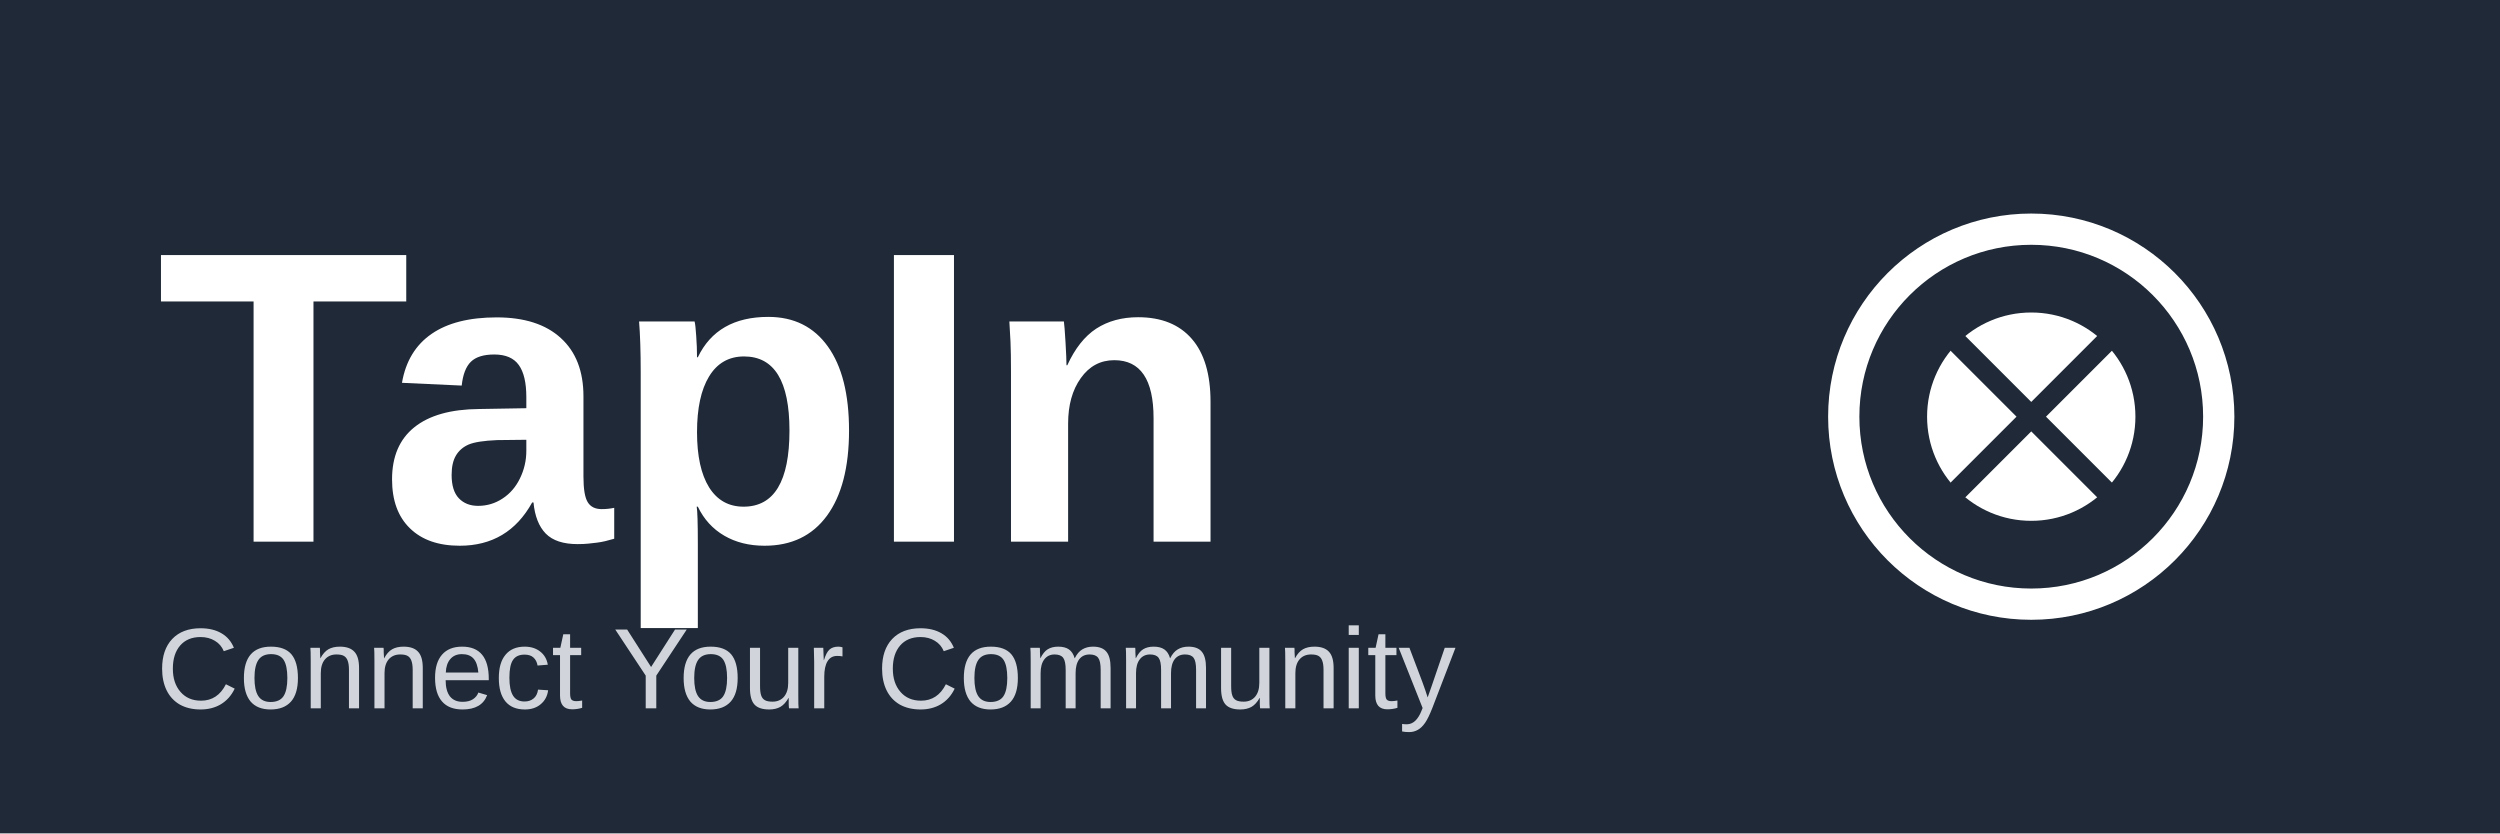
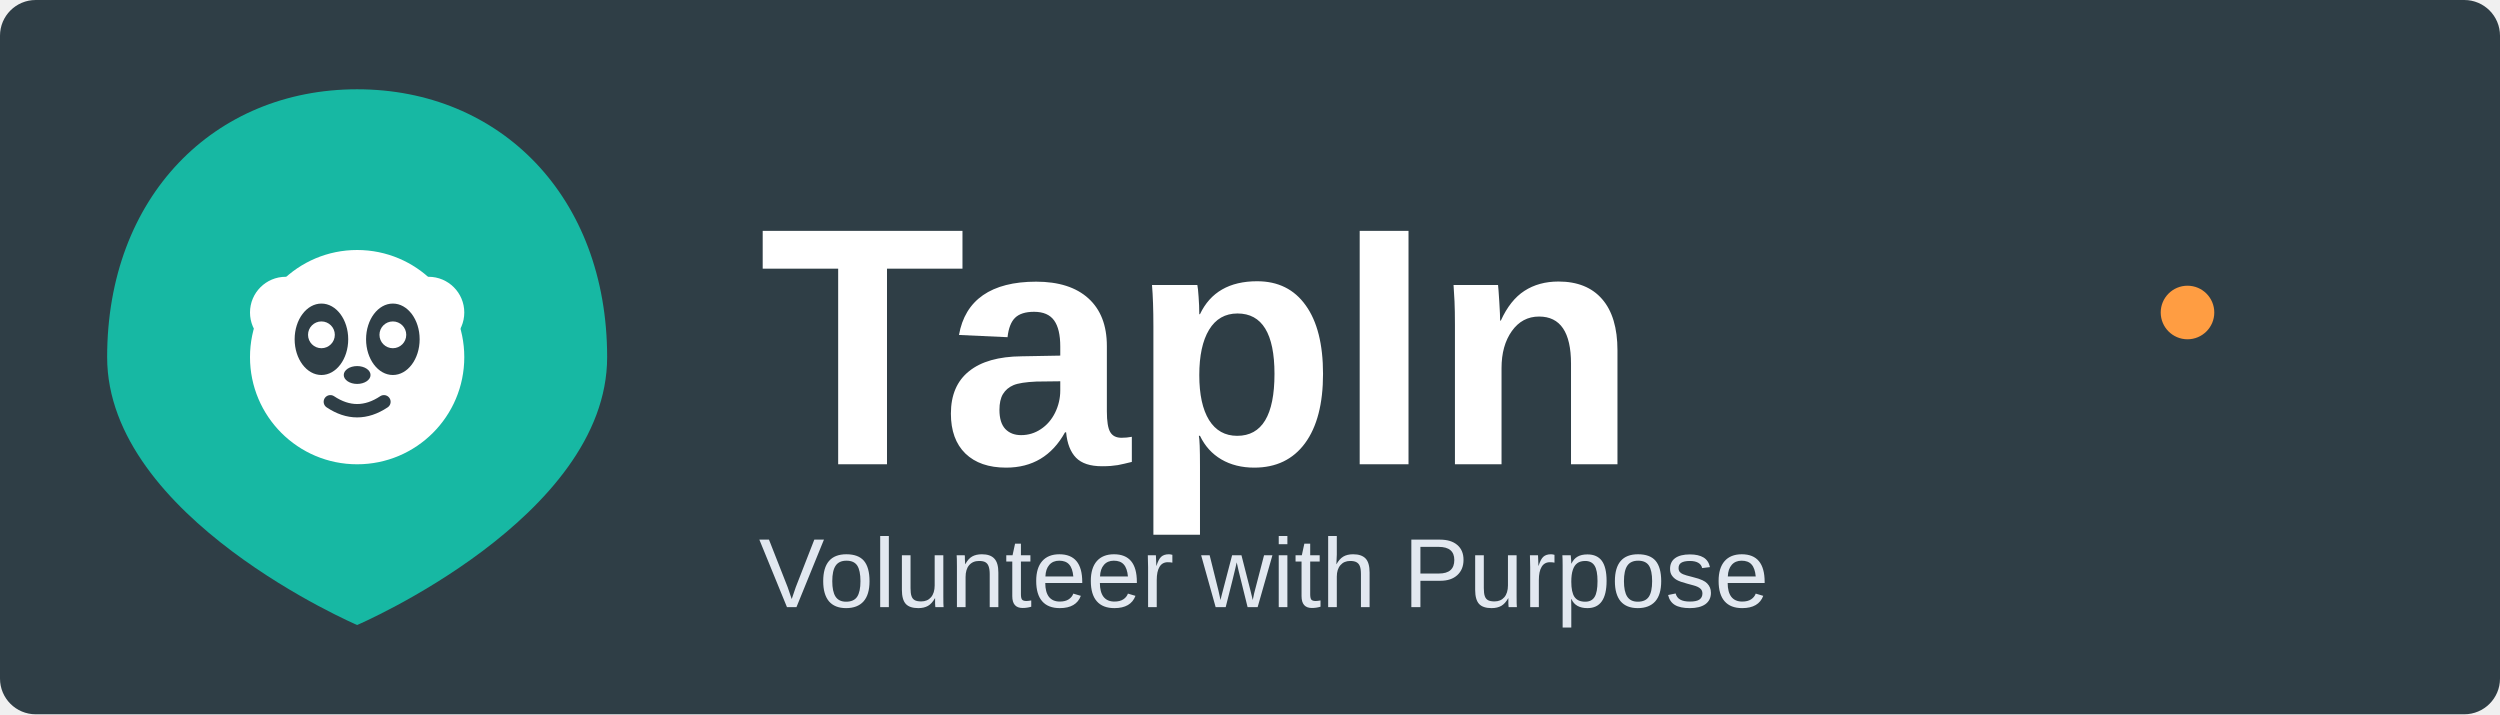
- <svg xmlns="http://www.w3.org/2000/svg" viewBox="0 0 240 80" width="240" height="80">
-   <rect width="240" height="80" fill="#1f2937" />
-   <text x="15" y="52" font-family="Arial, sans-serif" font-size="40" font-weight="bold" fill="#ffffff">
+ <svg xmlns="http://www.w3.org/2000/svg" viewBox="0 0 280 80" width="280" height="80">
+   <rect width="280" height="80" fill="#2F3E46" rx="4" />
+   <g transform="translate(40, 40)">
+     <path d="M 0,-30 C -16,-30 -28,-18 -28,0 C -28,18 0,30 0,30 C 0,30 28,18 28,0 C 28,-18 16,-30 0,-30 Z" fill="#17B8A3" />
+     <circle cx="-8" cy="-5" r="4" fill="white" />
+     <circle cx="8" cy="-5" r="4" fill="white" />
+     <circle cx="0" cy="0" r="12" fill="white" />
+     <ellipse cx="-4" cy="-2" rx="3" ry="4" fill="#2F3E46" />
+     <ellipse cx="4" cy="-2" rx="3" ry="4" fill="#2F3E46" />
+     <circle cx="-4" cy="-2.5" r="1.5" fill="white" />
+     <circle cx="4" cy="-2.5" r="1.5" fill="white" />
+     <ellipse cx="0" cy="2" rx="1.5" ry="1" fill="#2F3E46" />
+     <path d="M -3,5 Q 0,7 3,5" stroke="#2F3E46" stroke-width="1.5" fill="none" stroke-linecap="round" />
+   </g>
+   <text x="85" y="52" font-family="'Segoe UI', Arial, sans-serif" font-size="38" font-weight="700" fill="white">
    TapIn
  </text>
-   <g transform="translate(195, 40)">
-     <circle cx="0" cy="0" r="18" fill="none" stroke="#ffffff" stroke-width="3" />
-     <circle cx="0" cy="0" r="10" fill="#ffffff" />
-     <path d="M -8,-8 L 8,8 M -8,8 L 8,-8" stroke="#1f2937" stroke-width="2" stroke-linecap="round" />
-   </g>
-   <text x="15" y="68" font-family="Arial, sans-serif" font-size="11" fill="#d1d5db">
-     Connect Your Community
+   <text x="85" y="68" font-family="'Segoe UI', Arial, sans-serif" font-size="11" fill="#E2E8F0">
+     Volunteer with Purpose
  </text>
+   <circle cx="245" cy="35" r="3" fill="#FF9D42" />
</svg>
